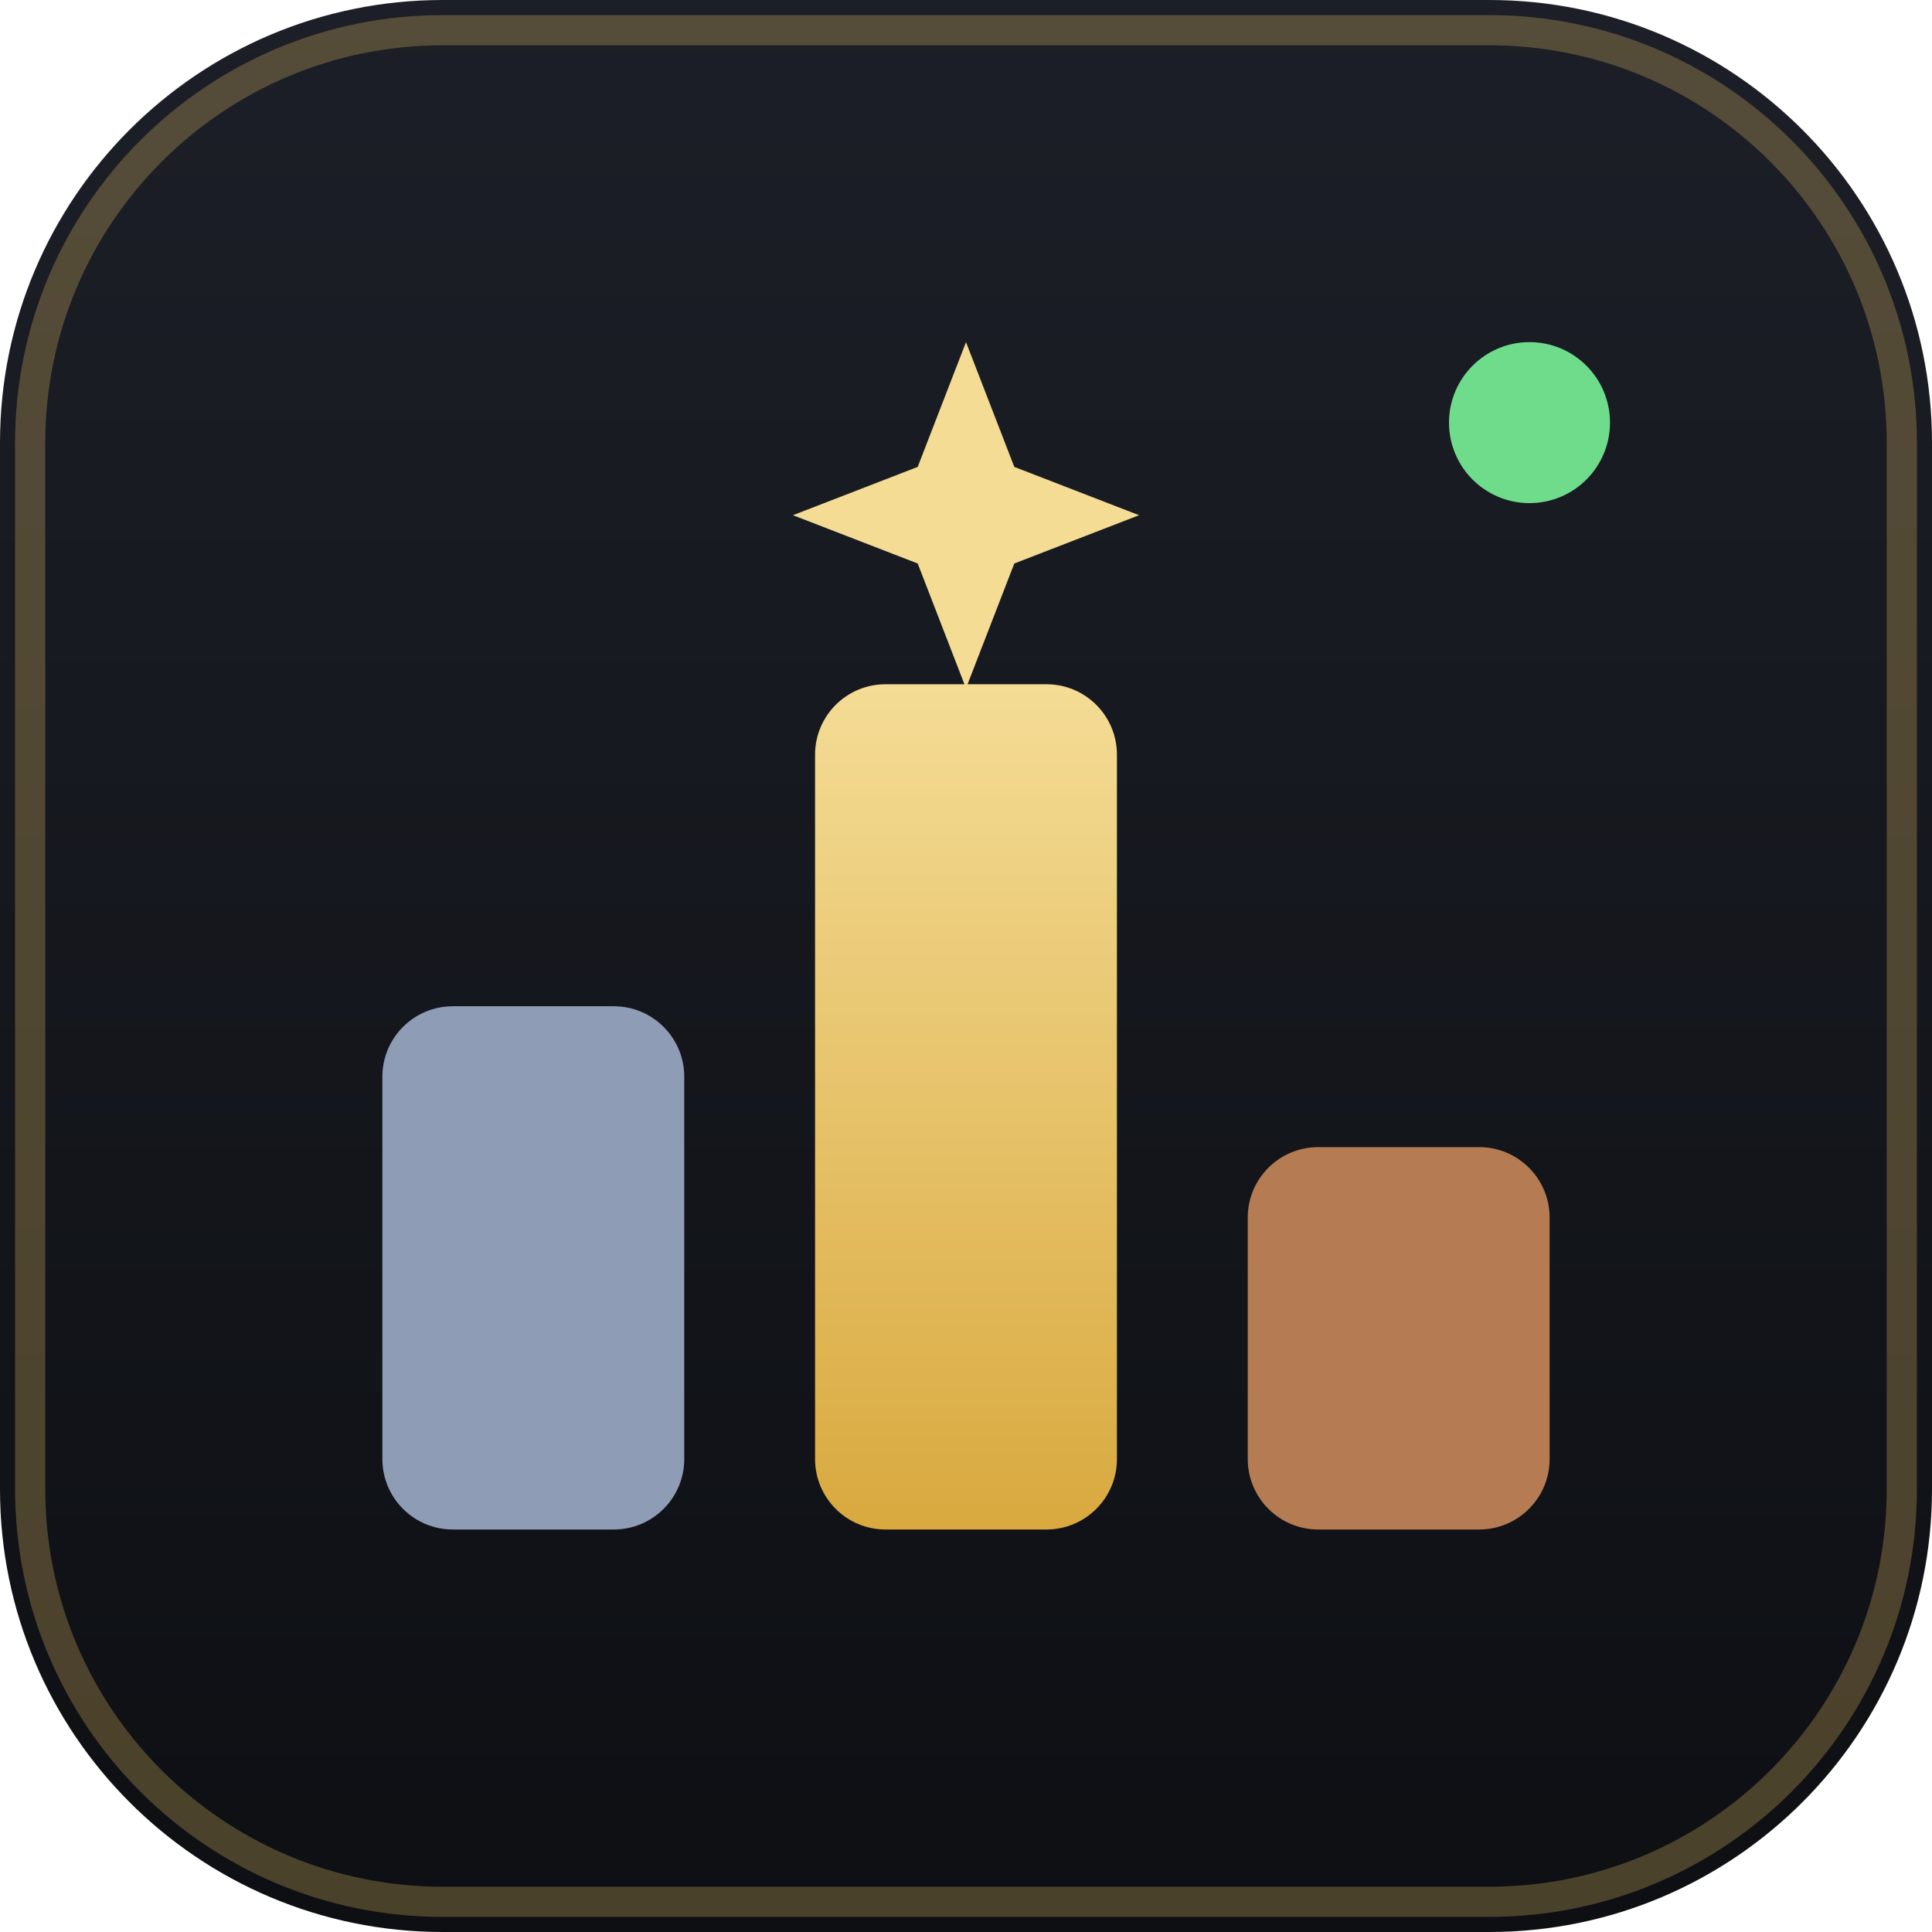
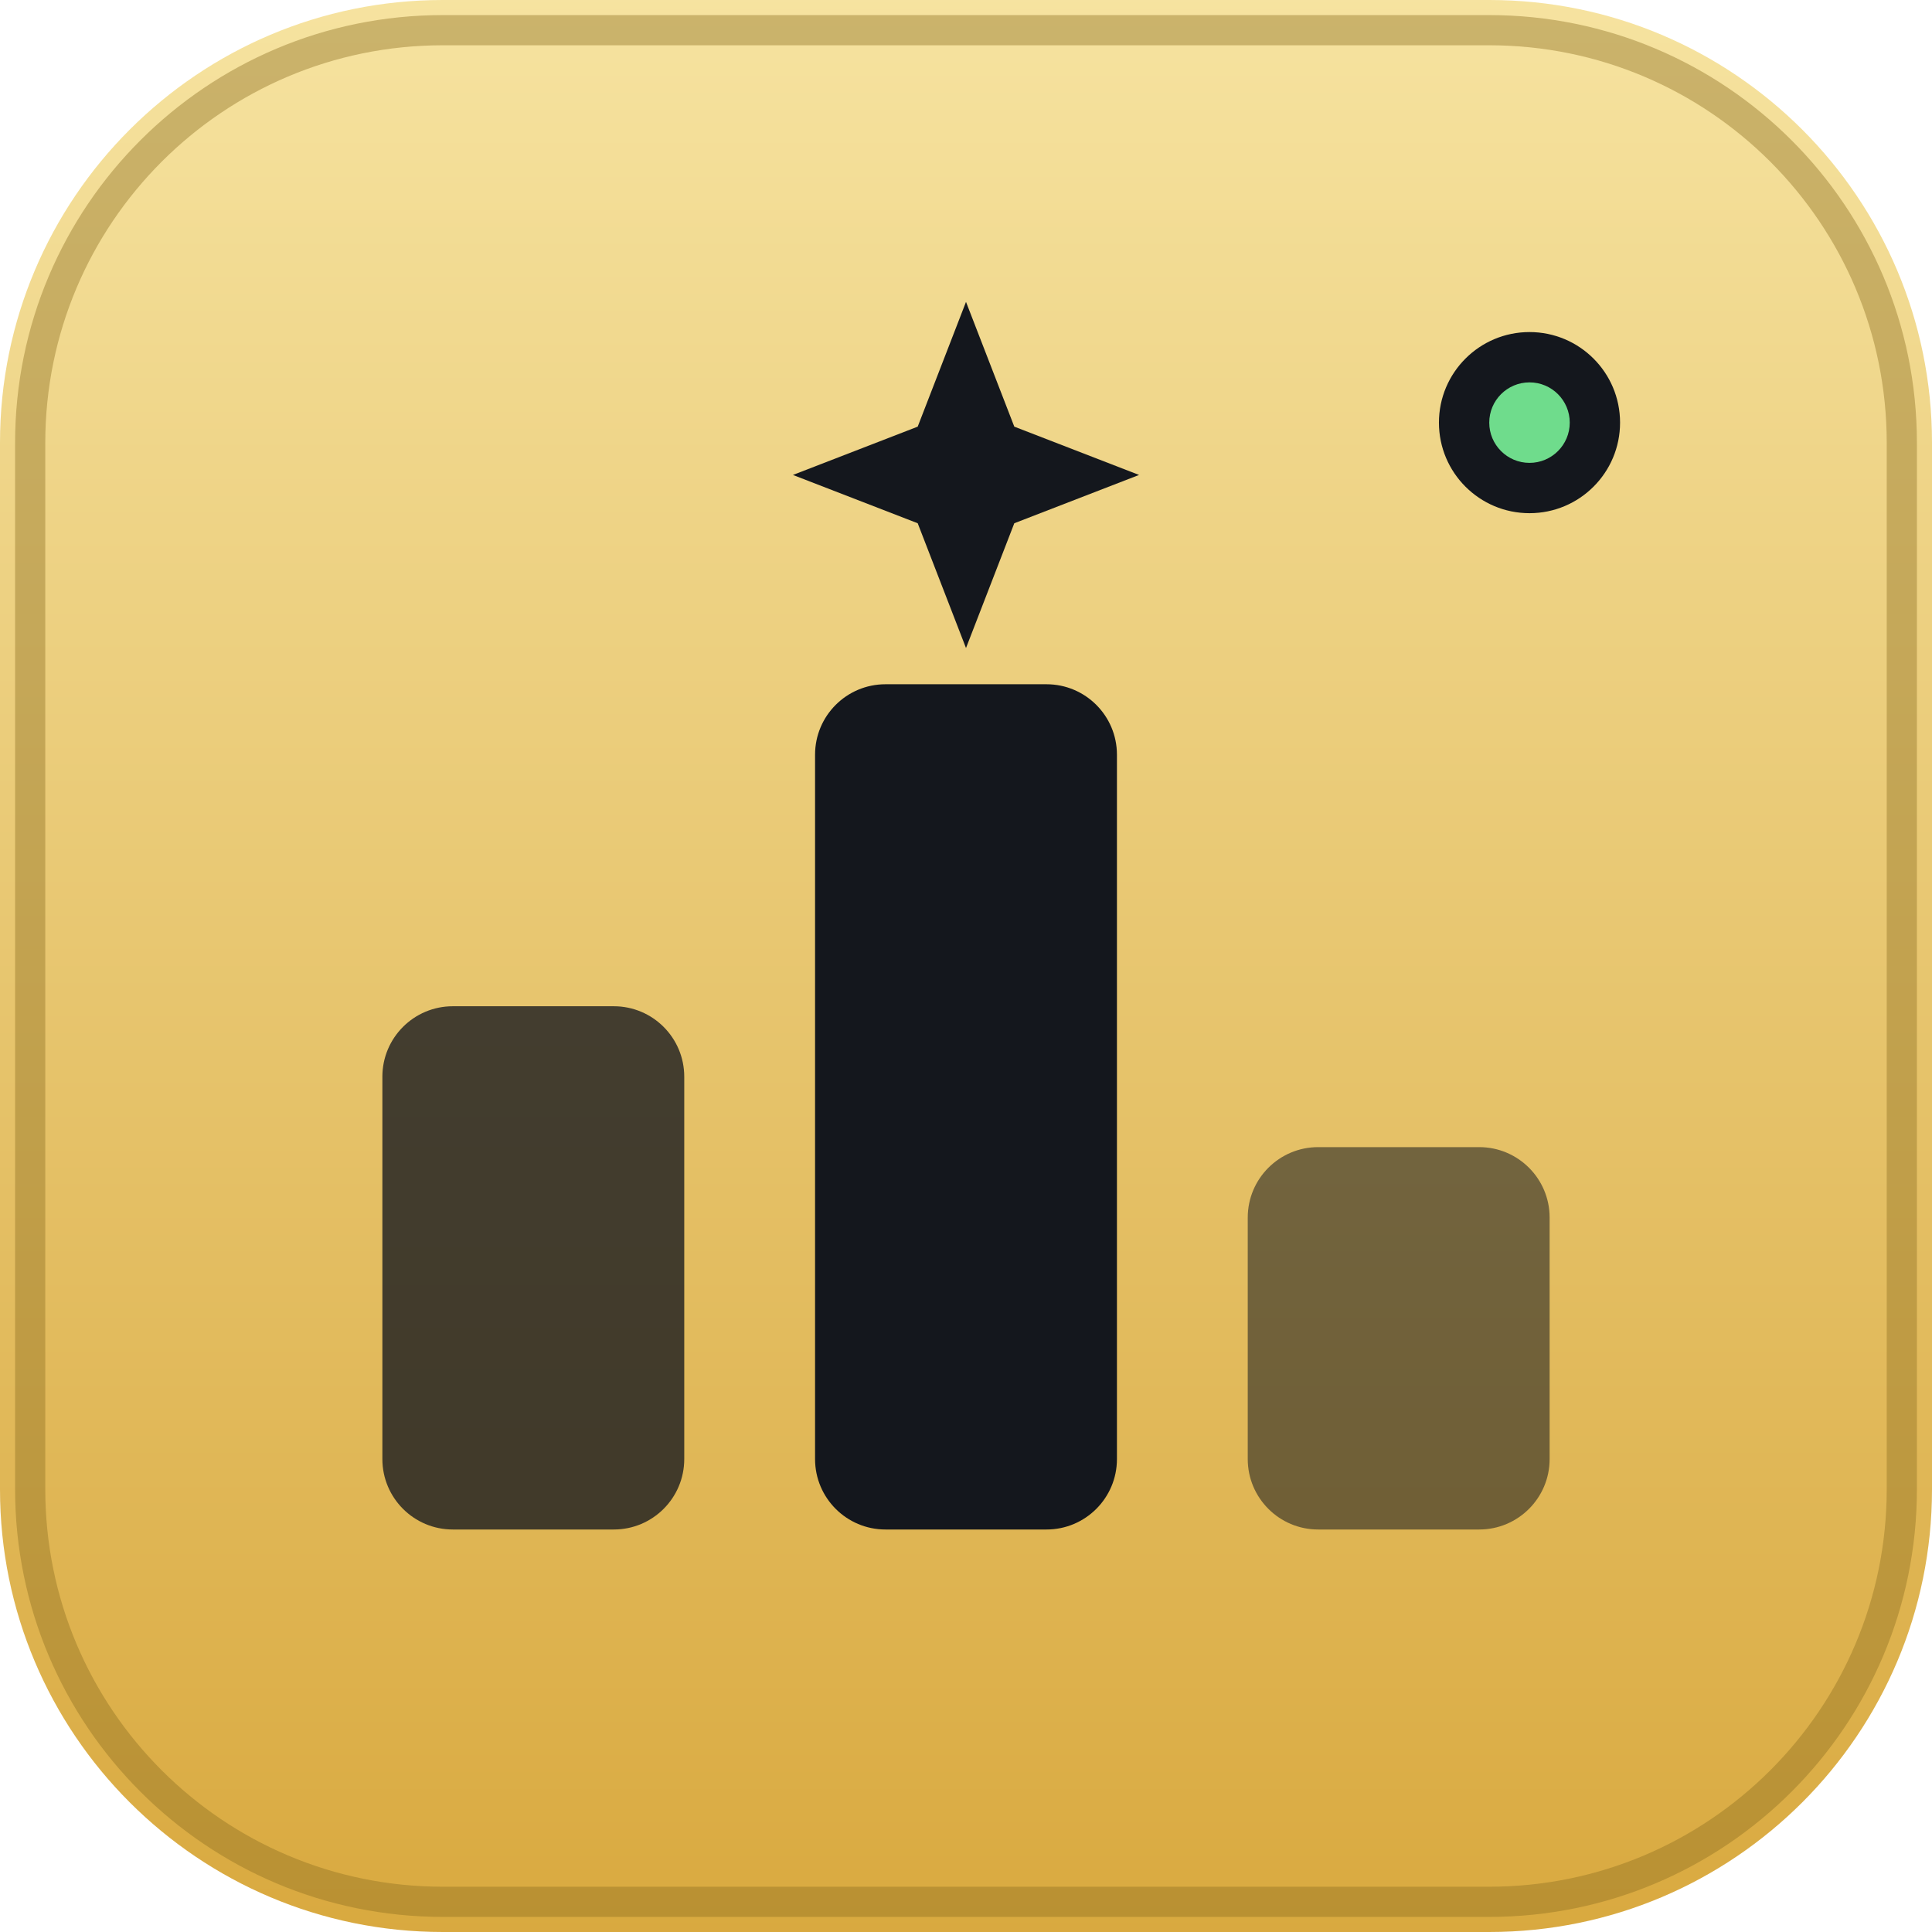
<svg xmlns="http://www.w3.org/2000/svg" viewBox="0 0 96 96" width="96" height="96">
  <defs>
-     <linearGradient id="bg" x1="0" y1="0" x2="0" y2="1">
-       <stop offset="0" stop-color="#1c1f27" />
-       <stop offset="1" stop-color="#0d0f13" />
-     </linearGradient>
-     <linearGradient id="gold" x1="0" y1="0" x2="0" y2="1">
-       <stop offset="0" stop-color="#f4dc95" />
+     <linearGradient id="gbg" x1="0" y1="0" x2="0" y2="1">
+       <stop offset="0" stop-color="#f6e3a0" />
      <stop offset="1" stop-color="#d9a93f" />
    </linearGradient>
  </defs>
-   <rect width="96" height="96" rx="22" fill="url(#bg)" />
-   <rect x="1.5" y="1.5" width="93" height="93" rx="20.5" fill="none" stroke="#e8c268" stroke-opacity="0.28" stroke-width="1.5" />
-   <rect x="19" y="50" width="15" height="26" rx="3.5" fill="#8f9cb5" />
-   <rect x="40.5" y="34" width="15" height="42" rx="3.5" fill="url(#gold)" />
-   <rect x="62" y="57" width="15" height="19" rx="3.5" fill="#b57b52" />
-   <path d="M48 17 l2.4 6.2 6.2 2.4 -6.2 2.4 -2.4 6.2 -2.4 -6.2 -6.2 -2.4 6.2 -2.4 Z" fill="#f4dc95" />
-   <circle cx="76" cy="21" r="4" fill="#6fdc8c" />
+   <rect width="96" height="96" rx="22" fill="url(#gbg)" />
+   <rect x="1.5" y="1.5" width="93" height="93" rx="20.5" fill="none" stroke="#8a6d1f" stroke-opacity="0.4" stroke-width="1.5" />
+   <rect x="19" y="50" width="15" height="26" rx="3.5" fill="#14171d" opacity="0.78" />
+   <rect x="40.5" y="34" width="15" height="42" rx="3.5" fill="#14171d" />
+   <rect x="62" y="57" width="15" height="19" rx="3.5" fill="#14171d" opacity="0.55" />
+   <path d="M48 15 l2.4 6.2 6.2 2.4 -6.2 2.4 -2.4 6.2 -2.4 -6.2 -6.2 -2.4 6.2 -2.4 Z" fill="#14171d" />
+   <circle cx="76" cy="21" r="4.5" fill="#14171d" />
+   <circle cx="76" cy="21" r="2" fill="#6fdc8c" />
</svg>
